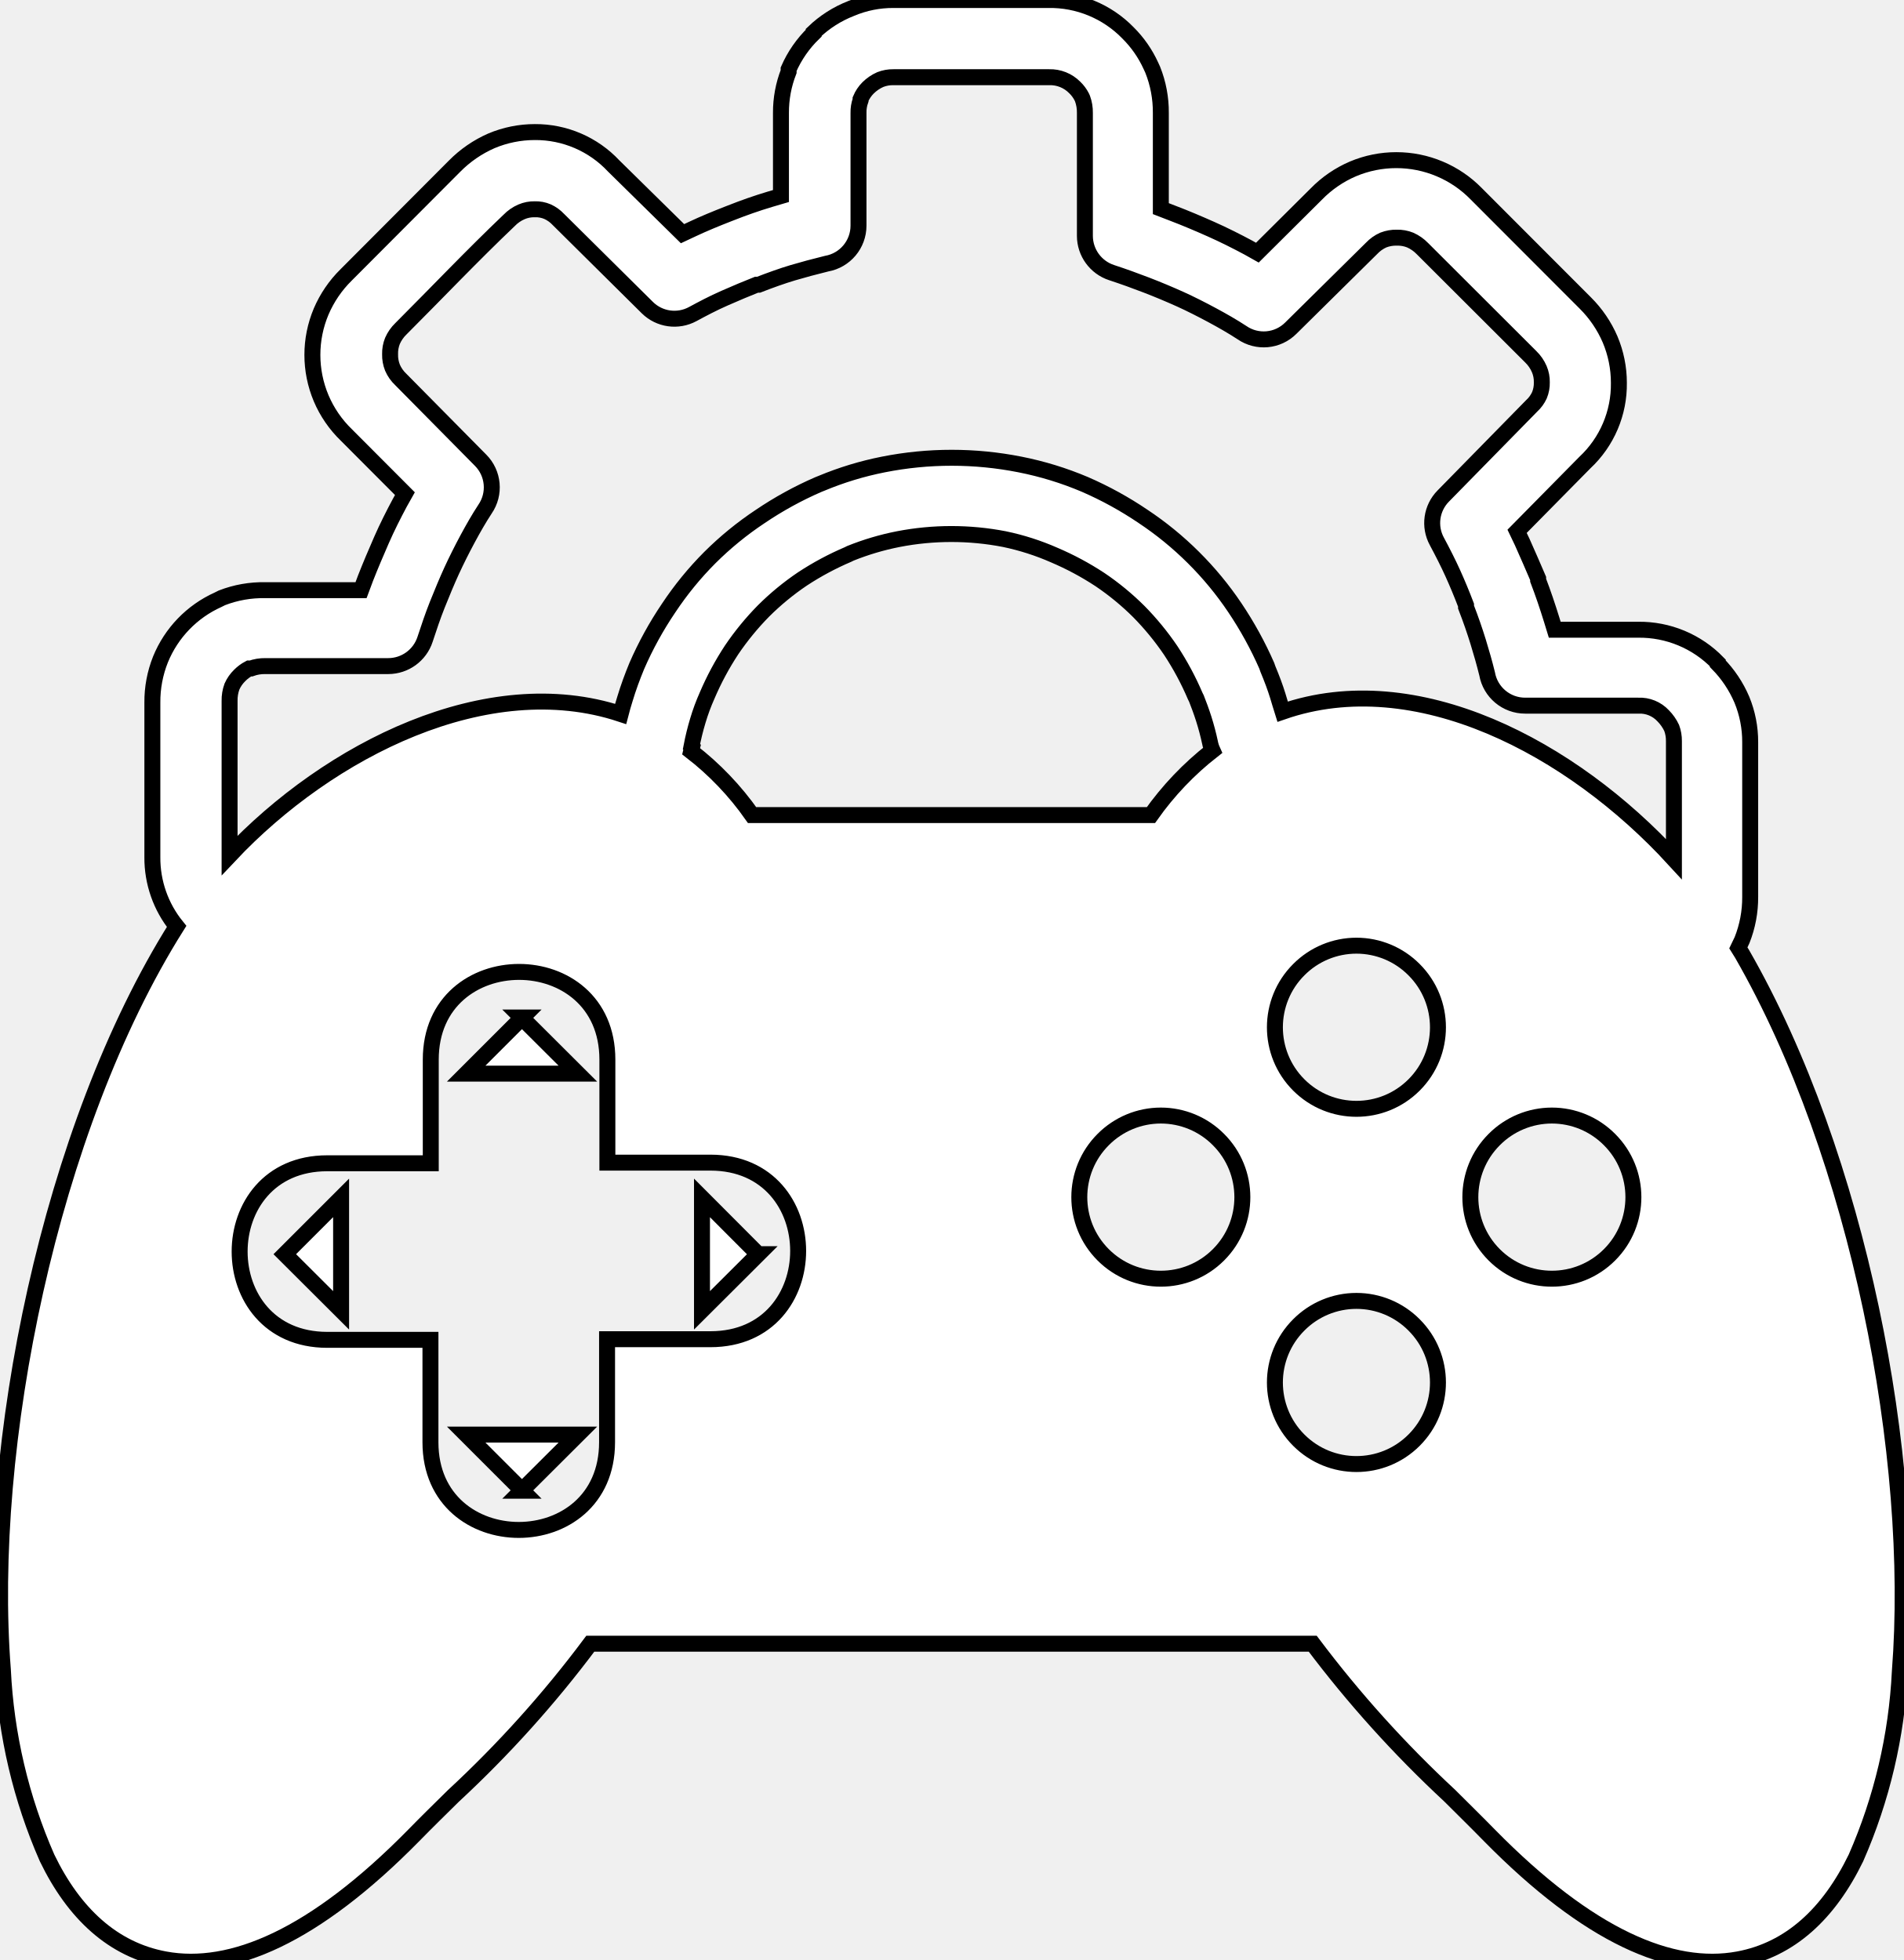
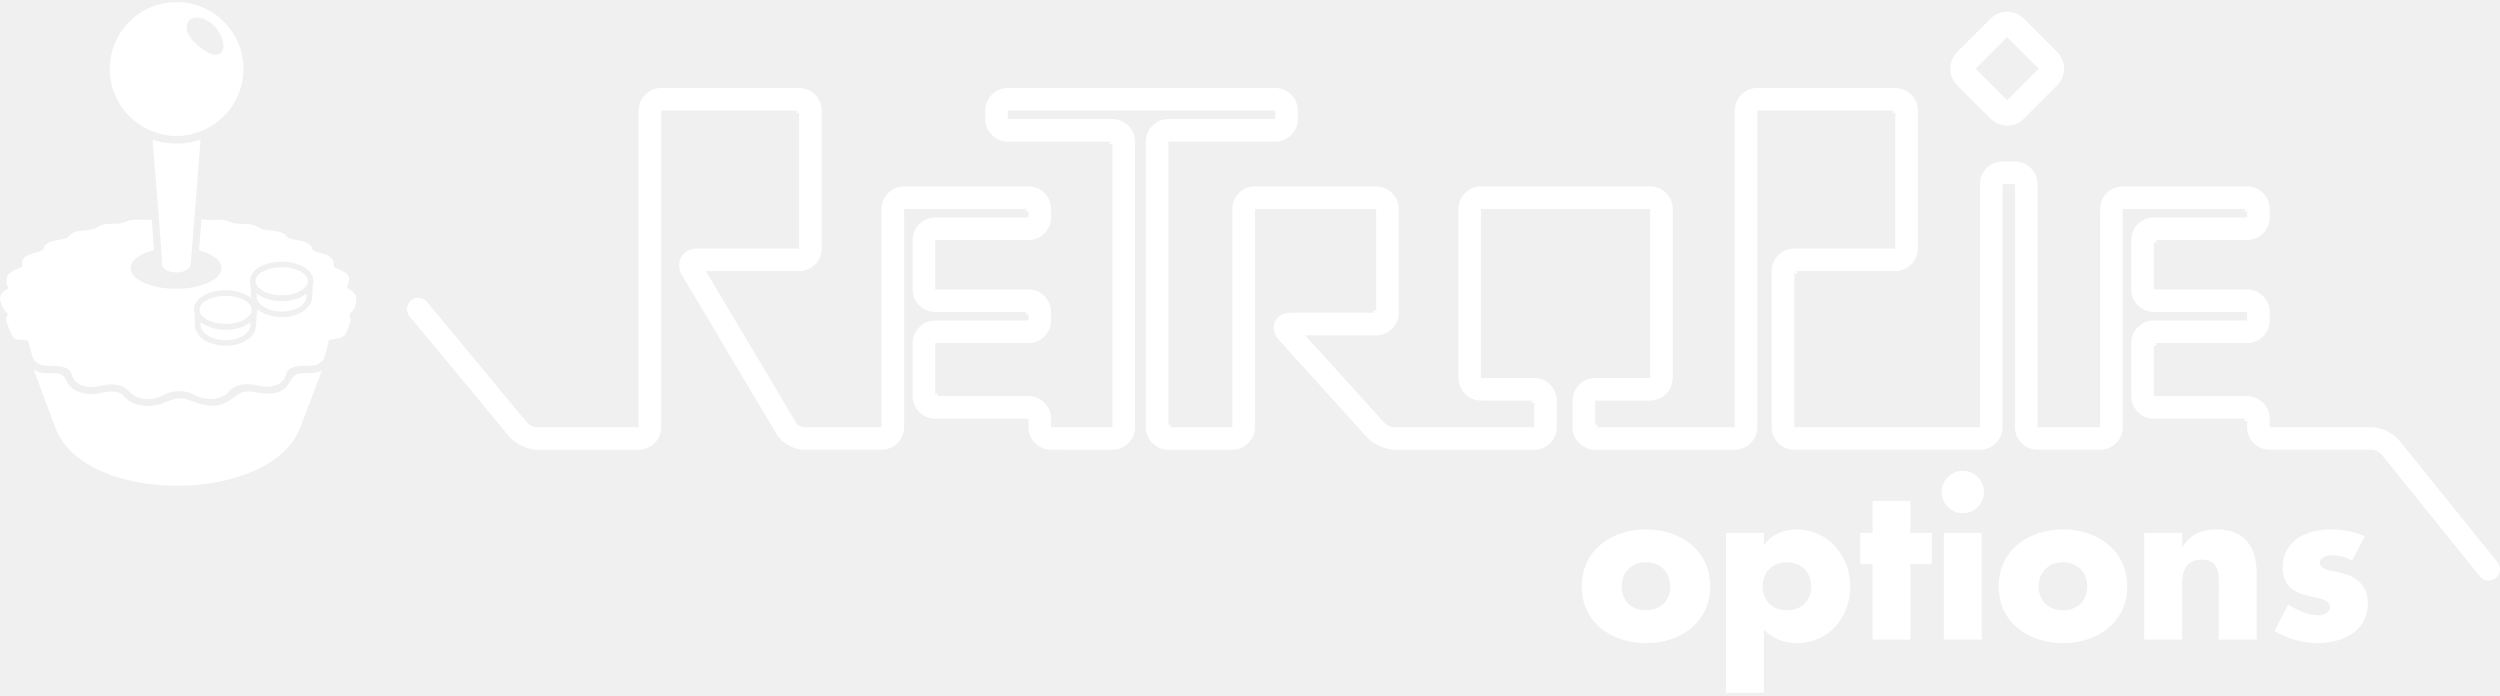
- <svg xmlns="http://www.w3.org/2000/svg" id="Layer_1" data-name="Layer 1" viewBox="0 0 119.3 122.88">
-   <defs>
-     <style>.cls-1{fill-rule:evenodd;}</style>
-   </defs>
-   <path fill="#ffffff" class="cls-1" d="M47.53,78.63,44,82.15V75.1l3.52,3.53ZM43.38,46.85l-.06.25a18.43,18.43,0,0,1,3.82,4c24.13,0-9.51,0,25,0A19.18,19.18,0,0,1,76,47.05a2.16,2.16,0,0,1-.16-.51c-.1-.47-.24-1-.39-1.47s-.31-.9-.46-1.28l-.07-.14a18.17,18.17,0,0,0-1.54-2.87,17.31,17.31,0,0,0-2-2.44,16.61,16.61,0,0,0-2.43-2,18.17,18.17,0,0,0-2.87-1.54,15.73,15.73,0,0,0-3.12-1,17.49,17.49,0,0,0-6.66,0,16.62,16.62,0,0,0-3,.89l-.14.07a18.17,18.17,0,0,0-2.87,1.54,16.61,16.61,0,0,0-2.43,2,17.31,17.31,0,0,0-2,2.44,18.17,18.17,0,0,0-1.54,2.87,12.88,12.88,0,0,0-.58,1.57,16.21,16.21,0,0,0-.4,1.63ZM38.9,44.76c.08-.31.17-.62.27-.94.21-.7.46-1.38.74-2.06v0a22.46,22.46,0,0,1,2-3.64,20.69,20.69,0,0,1,2.58-3.16h0a20.69,20.69,0,0,1,3.16-2.58,22.46,22.46,0,0,1,3.64-2l.2-.08a20.29,20.29,0,0,1,3.88-1.18,22,22,0,0,1,8.56,0A20.65,20.65,0,0,1,68,30.37h0a22.46,22.46,0,0,1,3.64,2,20.69,20.69,0,0,1,3.16,2.58h0A20.69,20.69,0,0,1,77.4,38.1a23.31,23.31,0,0,1,2,3.64l.07.2c.25.6.46,1.16.62,1.68.11.34.2.69.3,1,8.36-2.9,18.1,2.23,24.53,9.24V46.46a2.31,2.31,0,0,0-.14-.82,2.76,2.76,0,0,0-.53-.76,2,2,0,0,0-1.57-.64H95.6a2.42,2.42,0,0,1-2.39-2c-.16-.65-.35-1.32-.56-2s-.46-1.41-.76-2.18l0-.12c-.27-.71-.55-1.38-.83-2s-.64-1.33-1-2a2.41,2.41,0,0,1,.4-2.84L96,25.45a2.09,2.09,0,0,0,.49-.67,2,2,0,0,0,.15-.81,2,2,0,0,0-.16-.83,2.39,2.39,0,0,0-.54-.78l-6.78-6.77a2.46,2.46,0,0,0-.77-.54,2.1,2.1,0,0,0-.84-.15,2.19,2.19,0,0,0-.85.15,2.3,2.3,0,0,0-.73.52l-5.06,5a2.4,2.4,0,0,1-3.07.28c-.58-.38-1.21-.74-1.86-1.09s-1.38-.72-2-1-1.4-.61-2.13-.89-1.39-.52-2.18-.78a2.43,2.43,0,0,1-1.67-2.3V7.08a2.5,2.5,0,0,0-.15-.9l-.05-.11a2.2,2.2,0,0,0-.44-.59,2.16,2.16,0,0,0-1.6-.64H56a2.16,2.16,0,0,0-.83.15,2.58,2.58,0,0,0-.76.52,2.21,2.21,0,0,0-.47.7l0,.07a2.2,2.2,0,0,0-.13.8v7.07a2.42,2.42,0,0,1-2,2.38c-.77.19-1.48.38-2.12.57s-1.45.48-2.14.75l-.13,0c-.61.24-1.27.52-2,.84s-1.37.66-2,1a2.41,2.41,0,0,1-2.84-.4L35,13.76a2.16,2.16,0,0,0-.68-.49,1.87,1.87,0,0,0-.8-.15,2,2,0,0,0-.83.16,2.39,2.39,0,0,0-.78.54c-2.29,2.18-4.54,4.55-6.78,6.79a2.39,2.39,0,0,0-.53.76,2.1,2.1,0,0,0-.15.84,2.14,2.14,0,0,0,.15.84,2.23,2.23,0,0,0,.52.74l5,5.06a2.41,2.41,0,0,1,.28,3.07c-.38.58-.74,1.21-1.09,1.86s-.72,1.39-1,2-.61,1.4-.9,2.13-.51,1.39-.77,2.18a2.43,2.43,0,0,1-2.3,1.67H16.63a2.5,2.5,0,0,0-.9.15l-.12,0a2.41,2.41,0,0,0-.58.43h0a2.24,2.24,0,0,0-.49.7,2.46,2.46,0,0,0-.15.9v9.69h0C20.63,47,30.55,42,38.9,44.76ZM11.07,58.08a6.82,6.82,0,0,1-1.52-4.34V44.05a7.14,7.14,0,0,1,.51-2.71h0a7,7,0,0,1,3.61-3.74l.24-.12A7.14,7.14,0,0,1,16.63,37h6l.28-.75c.31-.79.65-1.59,1-2.39s.76-1.61,1.15-2.34l.32-.57-3.67-3.68a7,7,0,0,1-1.58-2.3h0a7,7,0,0,1,0-5.44,7.18,7.18,0,0,1,1.56-2.29l6.8-6.82A7.44,7.44,0,0,1,30.8,8.83a7,7,0,0,1,2.72-.55,6.71,6.71,0,0,1,4.95,2.13l4.31,4.24.64-.3c.68-.32,1.43-.63,2.25-.95l.13-.05c.81-.32,1.63-.61,2.47-.86l.68-.2V7.08a7,7,0,0,1,.48-2.59l0-.15A7.08,7.08,0,0,1,51,2.08l0-.05A7.12,7.12,0,0,1,53.35.53,6.72,6.72,0,0,1,56,0H65.7a6.81,6.81,0,0,1,5,2.06,7,7,0,0,1,1.44,2.07l.11.24a7.14,7.14,0,0,1,.51,2.71v6l.75.29c.79.3,1.59.64,2.4,1s1.6.76,2.33,1.15l.57.32,3.69-3.67a7.12,7.12,0,0,1,2.3-1.58,7,7,0,0,1,5.44,0,7,7,0,0,1,2.29,1.56L99.37,19a7.27,7.27,0,0,1,1.55,2.28,7,7,0,0,1,.55,2.72,6.71,6.71,0,0,1-2.13,5l-4.25,4.31.32.67c.35.77.67,1.53,1,2.29l0,.11c.3.78.58,1.61.85,2.48l.19.62h5.22a6.83,6.83,0,0,1,5,2.08l0,.05a7.34,7.34,0,0,1,1.51,2.26h0a6.93,6.93,0,0,1,.52,2.66v9.7a7.22,7.22,0,0,1-.51,2.71h0c-.07.16-.15.33-.23.49l.23.37c7.31,12.72,10.94,31.53,9.89,45a33.06,33.06,0,0,1-2.75,11.68c-1.69,3.48-4.12,5.76-7.38,6.36-4.16.77-9.35-1.42-15.6-7.78-.8-.82-1.64-1.64-2.49-2.49a72.16,72.16,0,0,1-8.58-9.52H37a70.65,70.65,0,0,1-8.59,9.55c-.84.83-1.68,1.65-2.47,2.46-6.25,6.36-11.44,8.55-15.6,7.78-3.26-.6-5.71-2.88-7.39-6.36A33.29,33.29,0,0,1,.18,104.69c-1.09-14,2.91-33.92,10.89-46.61Zm27,8.35v6.46h6.46c7.33,0,7.33,11.07,0,11.07H38.05v6.46c0,7.33-11.07,7.33-11.07,0V84H20.51c-7.32,0-7.32-11.07,0-11.07H27V66.43c0-7.33,11.07-7.33,11.07,0Zm50.56-5.64a5.11,5.11,0,1,1-7.22,0,5.09,5.09,0,0,1,7.22,0Zm0,22.27a5.11,5.11,0,1,1-7.22,0,5.09,5.09,0,0,1,7.22,0Zm12.25-11.62a5.11,5.11,0,1,1-7.22,0,5.09,5.09,0,0,1,7.22,0Zm-24.51,0a5.11,5.11,0,1,1-7.22,0,5.09,5.09,0,0,1,7.22,0ZM32.69,63.79l3.53,3.52h-7l3.52-3.52ZM17.85,78.63l3.53,3.52V75.1l-3.53,3.53ZM32.69,93.46l3.53-3.52h-7l3.52,3.52Z" stroke="#000000" />
+ <svg xmlns="http://www.w3.org/2000/svg" clip-rule="evenodd" fill-rule="evenodd" stroke-linejoin="round" stroke-miterlimit="2" viewBox="0 0 600 167">
+   <g fill="#fff">
+     <path d="m48.118 77.298c.014.304.03.609.045.913.027.569.04.448.327.966.508.922 1.485 1.517 2.44 1.885 1.006.388 2.134.59 3.264.59 1.397 0 2.797-.309 3.975-.957.931-.512 1.855-1.363 1.913-2.495.027-.506.054-.434.082-.867-.39.306-.847.579-1.365.814-.036.018-.073.035-.11.053-1.34.637-2.907.974-4.531.974-1.673 0-3.269-.355-4.627-1.027l-.025-.012c-.528-.24-.993-.522-1.388-.837z" />
+     <path d="m8.077 88.695c.483.316 1.023.553 1.586.704 2.031.545 5.236-.659 6.143 1.711 1.029 2.688 4.223 3.682 6.86 3.466 2.13-.174 5.26-1.523 6.999.455 2.011 2.286 5.428 2.863 8.274 2.113 2.609-.686 4.523-2.27 7.343-1.184 3.113 1.199 5.992 2.257 9.203.51 2.26-1.229 3.097-2.941 6.037-2.444 2.592.44 5.07.988 7.466-.517 1.748-1.096 1.795-3.628 3.889-3.875 1.843-.218 3.634.219 5.381-.691l.003-.002-.18.472-5.03 13.211c-1.631 4.285-5.45 7.87-11.043 10.367-5.204 2.324-11.781 3.602-18.52 3.602-6.689 0-13.193-1.265-18.31-3.563-5.511-2.474-9.27-6.046-10.87-10.329-.485-1.299-2.884-7.722-5.231-14.006z" />
+     <path d="m48.368 52.583c.395.089.794.168 1.21.203 1.503.127 2.968-.234 4.464.078.683.142 1.245.505 1.915.665.836.199 1.683.236 2.54.217.771-.016 1.556.059 2.299.258.813.215 1.354.774 2.138 1.012 1.745.528 3.935.101 5.437 1.259.291.224.399.563.723.736.335.182.71.306 1.081.408.647.176 1.315.227 1.969.367.749.161 1.545.406 2.133.885.312.254.554.591.6.982.041.354.435.491.769.639 1.068.47 2.255.552 3.268 1.157.472.283.911.701 1.046 1.205.023.08.042.17.056.271.024.176.066.656.134 1.121.285.193.608.344.93.472.903.357 2.386 1.038 2.68 2.014.076.201.094.434.013.741-.097.368-.333 1.189-.478 1.821.523.384 1.142.652 1.585 1.139.241.263.425.572.516.897.313.874-.15 2.748-.647 3.306-.125.139-.693.868-.897 1.226.139.259.234.536.264.82.006.043.009.085.009.13.003.082 0 .164-.009.246-.03.388-.298 1.373-.917 2.754-.592 1.92-2.852 1.524-4.291 2.024-.139.766-.817 4.028-1.41 4.793-1.177 1.519-3.146 1.402-4.813 1.348-.845-.027-1.714.096-2.498.438-.362.157-.711.365-1 .645-.383.372-.448.77-.598 1.265-.535 1.749-2.338 2.544-3.949 2.695-1.347.125-2.528-.282-3.834-.507-1.27-.22-2.618-.143-3.841.288-.578.204-1.147.496-1.601.928-.426.406-.764.859-1.255 1.195-1.073.734-2.378 1.047-3.649 1.047-1.299 0-2.609-.329-3.745-.997-1.118-.654-2.443-.903-3.711-.903-1.269.001-2.596.248-3.712.908-1.138.666-2.452.998-3.756.998l-.004.008c-1.677 0-3.449-.555-4.602-1.892-.903-1.047-2.27-1.488-3.577-1.625-1.874-.198-3.564.613-5.414.613-1.638 0-3.544-.559-4.416-2.145-.332-.608-.33-1.325-.842-1.82-.671-.657-1.64-.954-2.531-1.065-1.758-.218-3.484.339-5.113-.693-.65-.411-1.146-1.061-1.312-1.852-.112-.413-.799-2.788-.895-3.292-.141-.743-2.401-.237-3.16-.67-.689-.393-1.035-1.441-1.256-1.93s-.899-2.012-.943-2.49c.004-.008.011-.017.022-.026-.009-.056-.014-.113-.017-.171-.025-.559.197-.997.505-1.404-.453-.319-.838-.705-.974-.965-.221-.427-1.27-2.257-.945-3.185.006-.008.013-.016.02-.024.128-.498.483-.949.898-1.294.341-.282.798-.492 1.182-.76-.145-.122-.253-.22-.291-.271-.518-.707-.402-2.264.128-2.915.051-.07.107-.137.168-.202.581-.614 1.386-.919 2.174-1.231.327-.129.65-.284.937-.482.044-.435.003-.942.039-1.225.046-.375.205-.655.44-.866.788-.862 2.607-1.161 3.536-1.488.381-.134.771-.296 1.091-.535.195-.146.177-.66.347-.898.445-.624 1.288-.939 2.03-1.14.828-.223 1.695-.264 2.52-.5.396-.114.822-.249 1.157-.484.276-.191.408-.563.73-.766 1.603-1.014 3.675-.576 5.426-1.174.624-.213 1.051-.674 1.695-.879.874-.277 1.836-.365 2.754-.321.816.04 1.664-.042 2.452-.243.704-.179 1.292-.552 2.025-.679 1.627-.282 3.241.153 4.872-.097.013-.002.026-.004.039-.006.215 2.766.406 5.315.543 7.304-3.355.848-5.627 2.478-5.627 4.35 0 2.744 4.882 4.969 10.904 4.969s10.904-2.225 10.904-4.969v-.003c0-1.825-2.165-3.422-5.389-4.285.163-1.987.373-4.595.602-7.476zm13.38 21.577c.573.518 1.303.952 2.164 1.284 1.153.445 2.449.679 3.746.679 1.689 0 3.288-.388 4.623-1.123 1.607-.886 2.532-2.165 2.605-3.603.011-.208.021-.277.033-.364.02-.151.038-.291.054-.593l.107-1.983c.091-.304.138-.618.138-.94.003-1.485-.954-2.782-2.699-3.655-.181-.103-.355-.176-.487-.223-1.313-.548-2.844-.848-4.43-.848v-.001c-1.582 0-3.114.292-4.429.844-1.862.782-2.98 2.022-3.146 3.494-.048.434-.01.86.109 1.268l.101 2.015c.017.331.033.662.049.994.002.043.004.084.007.123-.353-.292-.766-.559-1.236-.794-.181-.104-.356-.177-.489-.224-1.312-.555-2.843-.848-4.43-.848v-.001c-1.584 0-3.115.292-4.43.844-1.862.782-2.979 2.023-3.145 3.494-.05.445-.009.881.118 1.299l.092 1.979c.009.201.019.402.029.602l.02.397c.03.607.081.856.366 1.332.034.056.075.124.127.219.585 1.063 1.669 1.923 3.132 2.488 1.153.444 2.449.679 3.746.679 1.689 0 3.288-.388 4.623-1.124 1.607-.883 2.532-2.163 2.606-3.601.011-.212.02-.281.032-.367.021-.146.039-.29.055-.59l.111-1.997c.089-.299.134-.609.135-.927 0-.077-.003-.153-.007-.228z" />
+     <path d="m59.987 75.617c.279-.384.426-.8.426-1.23.003-1.269-1.177-2.069-1.994-2.471-.105-.064-.227-.116-.335-.154-1.159-.496-2.519-.758-3.946-.758v.001c-1.404 0-2.756.256-3.91.738-1.393.585-2.222 1.44-2.331 2.407-.058.513.091 1.011.425 1.464l.674.59c.296.259.641.49 1.026.688.023.012.046.024.07.036 1.181.533 2.587.813 4.066.813 1.406 0 2.759-.256 3.913-.739.041-.017.081-.035.12-.052.407-.201.776-.445 1.097-.725z" />
+     <path d="m61.581 70.427c.015.304.03.609.046.913.028.569.04.448.327.966.508.921 1.485 1.517 2.44 1.885 1.006.388 2.134.59 3.264.59 1.397 0 2.798-.308 3.976-.957.93-.513 1.854-1.363 1.912-2.495.027-.506.055-.435.082-.867-.392.307-.85.581-1.371.817-.034.017-.069.033-.104.05-1.34.637-2.907.974-4.531.974-1.67 0-3.264-.354-4.62-1.024-.011-.004-.022-.009-.032-.014-.528-.24-.993-.523-1.389-.838z" />
+     <path d="m73.45 68.747c.279-.384.427-.801.427-1.231.003-1.269-1.177-2.069-1.995-2.471-.105-.063-.225-.116-.334-.153-1.16-.497-2.519-.759-3.946-.759h.001c-1.404 0-2.756.255-3.911.739-1.393.585-2.221 1.44-2.331 2.407-.058.516.093 1.017.431 1.473l.667.581c.298.259.644.491 1.028.689.028.014.056.028.084.042 1.179.528 2.578.805 4.05.805 1.406 0 2.76-.255 3.914-.738.046-.02.092-.039.136-.059.4-.2.763-.44 1.081-.717z" />
+     <path d="m52.651 6.051c.099-.082.18-.188.235-.311l.001-.003-.001.002c-.054.123-.136.229-.235.312z" />
+     <path d="m36.595 33.503c.634 7.57 2.144 25.821 2.3 29.817.031.785.525 1.265 1.12 1.565.738.374 1.633.497 2.293.497v.005c.879 0 1.702-.173 2.313-.512.001 0 .002-.001.003-.001.594-.327 1.024-.753 1.106-1.238.132-.933 1.605-19.787 2.406-30.121-1.806.613-3.741.945-5.753.945-2.025 0-3.972-.336-5.788-.957zm2.098-1.347 7.259.028c-1.148.262-2.343.4-3.569.4-1.27 0-2.505-.148-3.69-.428z" fill-rule="nonzero" />
+     <path d="m42.383.507c8.851 0 16.038 7.187 16.038 16.039 0 8.851-7.187 16.038-16.038 16.038-8.852 0-16.039-7.187-16.039-16.038 0-8.852 7.187-16.039 16.039-16.039zm9.249 5.968-.024-.028c-1.365-1.514-3.013-2.211-4.272-2.239-1.036-.023-1.84.392-2.231 1.1-.376.672-.401 1.462-.116 2.297.356 1.046 1.225 2.183 2.345 3.177.002.003.005.005.007.007 1.108.954 2.273 1.759 3.257 2.129.836.313 1.574.316 2.125.011.465-.253.802-.769.892-1.502.15-1.232-.425-3.214-1.983-4.952z" />
+     <path d="m82.524 78.602c-.005.004-.009.009-.013.013-.012.011-.022.022-.023.023z" />
+     <path d="m82.525 78.601.001-.001-.001.001v.001l.001-.002.008-.007-.001-.001c-.005.006-.015.016-.027.028z" />
+     <path d="m82.527 78.599c-.001 0-.001.001-.002.001l.001-.001z" />
+     <path d="m82.537 78.587h-.001l-.001.002c-.003.003-.006.006-.009.009l.01-.011z" />
+     <path d="m82.537 78.587h-.001v.002l-.003.003c.001-.001.003-.002.003-.003l.001-.002.001-.001z" />
+     <path d="m430.624 102.521v-37.452c0 1.491 1.491 0 0 0h24.246c2.983 0 5.423-2.44 5.423-5.422v-33.107c0-2.983-2.44-5.423-5.423-5.423h-33.108c-2.981 0-5.423 2.44-5.423 5.423v75.983h-33.498c1.491 0 0-1.492 0 0v-6.383h13.188c2.982 0 5.423-2.44 5.423-5.423v-40.565c0-2.982-2.441-5.422-5.423-5.422l-40.569-.001c-2.982 0-5.423 2.44-5.423 5.422v40.566c0 2.983 2.441 5.423 5.423 5.423h12.756c-1.491 0 0 1.491 0 0v6.383h-33.497c-.83 0-1.965-.504-2.522-1.119l-18.954-20.924h17.024c2.982 0 5.423-2.44 5.423-5.423v-24.906c0-2.982-2.441-5.422-5.423-5.422h-29.086c-2.982 0-5.423 2.44-5.423 5.422v52.372h-15.347c1.491 0 0-1.492 0 0v-68.521h25.645c2.983 0 5.423-2.441 5.423-5.423v-2.036c0-2.983-2.44-5.423-5.423-5.423h-64.177c-2.983 0-5.423 2.44-5.423 5.423v2.036c0 2.982 2.44 5.423 5.423 5.423h25.102c-1.491 0 0 1.491 0 0v68.521l-14.728-.001v-2.037c0-2.983-2.439-5.423-5.422-5.423h-22.379c1.492 0 0-1.491 0 0v-12.721h22.379c2.983 0 5.422-2.44 5.422-5.423v-2.035c0-2.983-2.439-5.423-5.422-5.423h-22.379v-11.851h22.379c2.983 0 5.422-2.44 5.422-5.422v-2.036c0-2.982-2.439-5.422-5.422-5.422h-29.84c-2.982 0-5.422 2.44-5.422 5.422v52.371h-18.695c-.642 0-1.438-.452-1.767-1.005l-21.7-36.447h22.389c2.983 0 5.423-2.44 5.423-5.423v-33.105c0-2.983-2.44-5.423-5.423-5.423h-33.106c-2.982 0-5.422 2.44-5.422 5.423v75.982h-24.42c-.791 0-1.851-.497-2.355-1.106l-24.02-28.957c-.955-1.152-2.666-1.311-3.818-.356s-1.311 2.666-.356 3.818l24.02 28.956c1.398 1.687 4.337 3.068 6.529 3.068h24.42c2.982 0 5.422-2.44 5.422-5.423v-75.982h33.106c-1.491 0 0 1.491 0 0v33.105h-24.447c-1.971 0-3.23.939-3.865 2.056-.635 1.116-.798 2.678.21 4.372l22.753 38.215c1.195 2.009 4.089 3.654 6.427 3.654h18.695c2.982 0 5.422-2.44 5.422-5.422v-52.371h29.84c-1.492 0 0 1.492 0 0v2.036h-22.379c-2.983 0-5.422 2.44-5.422 5.422v11.851c0 2.982 2.439 5.423 5.422 5.423h22.379c-1.492 0 0 1.491 0 0v2.035h-22.379c-2.983 0-5.422 2.441-5.422 5.423v12.721c0 2.983 2.439 5.423 5.422 5.423h22.379v2.037c0 2.982 2.441 5.422 5.422 5.422l14.728.001c2.983 0 5.423-2.44 5.423-5.422v-68.521c0-2.983-2.44-5.423-5.423-5.423h-25.102v-2.036h64.177v2.036h-25.645c-2.983 0-5.423 2.44-5.423 5.423v68.521c0 2.982 2.44 5.422 5.423 5.422h15.347c2.983 0 5.423-2.44 5.423-5.422v-52.372h29.086v24.906c0-1.491-1.49 0 0 0h-20.427c-2.206 0-3.381 1.124-3.859 2.203-.478 1.078-.524 2.703.959 4.339l21.239 23.446c1.445 1.595 4.388 2.9 6.54 2.9h33.497c2.982 0 5.423-2.44 5.423-5.422v-6.383c0-2.982-2.441-5.423-5.423-5.423h-12.756v-40.566l40.569.001v40.565h-13.188c-2.983 0-5.423 2.441-5.423 5.423v6.383c0 2.982 2.44 5.422 5.423 5.422h33.498c2.984 0 5.423-2.44 5.423-5.422v-75.983h33.108c-1.491 0 0 1.491 0 0v33.107h-24.246c-2.983 0-5.423 2.44-5.423 5.422v37.452c0 2.982 2.44 5.423 5.423 5.423h44.561c2.982 0 5.423-2.441 5.423-5.423v-58.337h2.971v58.337c0 2.982 2.44 5.423 5.423 5.423h15.037c2.983 0 5.423-2.441 5.423-5.423v-52.37h29.844c-1.492 0 0 1.491 0 0v2.034h-22.382c-2.983 0-5.423 2.44-5.423 5.423v11.85c0 2.983 2.44 5.423 5.423 5.423h22.382v2.037h-22.382c-2.983 0-5.423 2.44-5.423 5.422v12.719c0 2.983 2.44 5.423 5.423 5.423h22.382c-1.492 0 0 1.491 0 0v2.039c0 2.982 2.441 5.423 5.423 5.423h24.511c.778 0 1.815.495 2.304 1.101 0 0 23.635 29.29 23.635 29.29.94 1.164 2.648 1.347 3.813.407 1.164-.94 1.347-2.648.407-3.813l-23.635-29.289c-1.384-1.716-4.32-3.119-6.524-3.119h-24.511v-2.039c0-2.982-2.44-5.423-5.423-5.423h-22.382v-12.719c0 1.492 1.491 0 0 0h22.382c2.983 0 5.423-2.44 5.423-5.422v-2.037c0-2.982-2.44-5.423-5.423-5.423h-22.382v-11.85c0 1.491 1.491 0 0 0h22.382c2.983 0 5.423-2.441 5.423-5.423v-2.034c0-2.983-2.44-5.423-5.423-5.423h-29.844c-2.982 0-5.423 2.44-5.423 5.423v52.37h-15.037v-58.337c0-2.983-2.44-5.423-5.423-5.423h-2.971c-2.983 0-5.423 2.44-5.423 5.423v58.337h-44.561z" />
+     <path d="m481.726 30.125-.136-.002-.136-.005-.135-.008-.135-.011-.136-.014-.136-.018-.134-.021-.134-.024-.135-.028-.133-.031-.133-.034-.133-.037-.131-.04-.131-.044-.131-.048-.128-.05-.121-.05-.073-.032-.063-.029-.063-.029-.063-.031-.063-.031-.062-.033-.063-.033-.062-.034-.061-.034-.121-.072-.062-.038-.059-.037-.06-.039-.06-.04-.058-.04-.059-.042-.059-.042-.056-.042-.056-.043-.058-.045-.057-.046-.056-.046-.054-.046-.055-.048-.053-.047-.055-.05-.054-.051-.051-.048-.045-.045-7.971-7.972-.045-.046-.049-.05-.05-.053-.051-.055-.048-.055-.048-.055-.045-.053-.046-.056-.046-.057-.044-.056-.043-.057-.043-.059-.043-.059-.04-.057-.04-.058-.04-.06-.039-.06-.038-.06-.036-.059-.038-.063-.069-.121-.034-.062-.033-.063-.034-.064-.03-.061-.03-.061-.03-.065-.029-.064-.032-.072-.049-.119-.051-.13-.047-.131-.044-.13-.041-.133-.037-.132-.034-.133-.03-.133-.028-.134-.024-.134-.021-.136-.018-.135-.015-.135-.01-.135-.009-.135-.005-.136v-.274l.005-.135.008-.135.011-.135.015-.135.018-.136.021-.136.024-.133.028-.134.03-.133.034-.133.038-.133.04-.133.044-.129.047-.131.051-.13.05-.119.031-.072.029-.064.03-.064.03-.062.03-.062.033-.063.034-.064.034-.062.034-.06.035-.06.038-.064.036-.059.037-.058.04-.061.04-.061.04-.057.04-.057.042-.059.044-.059.044-.058.043-.055.046-.057.046-.057.045-.052.048-.056.05-.055.048-.053.051-.055.049-.05.044-.045 7.97-7.97.045-.044.053-.052.054-.049.054-.05.054-.048.053-.046.056-.048.056-.046.056-.045.057-.045.057-.043.058-.044.057-.041.058-.041.06-.041.059-.039.059-.038.06-.039.061-.037.061-.036.06-.035.063-.036.062-.034.06-.032.064-.033.064-.032.062-.029.061-.03.065-.029.073-.032.12-.05.13-.051.13-.047.13-.043.132-.041.133-.038.133-.034.134-.03.133-.028.134-.024.135-.021.136-.018.135-.014.135-.012.136-.008.136-.005.136-.001.136.001.136.005.135.008.135.012.136.014.136.018.134.021.135.024.134.027.133.031.133.034.132.037.132.041.132.044.13.047.128.05.121.05.072.032.064.029.064.03.062.03.063.032.063.032.061.033.062.033.061.035.062.035.061.037.06.037.061.039.058.038.06.039.06.042.058.04.058.042.057.043.057.043.057.045.057.046.055.046.054.045.055.047.055.049.055.051.051.048.052.05.048.046 7.969 7.969.044.045.052.053.05.054.047.052.05.055.048.056.045.053.047.056.045.057.043.055.044.058.044.058.043.06.04.057.039.057.04.06.04.061.037.059.036.059.037.061.036.062.036.064.032.06.034.063.033.064.029.058.031.064.032.068.028.061.03.07.051.121.051.13.047.131.044.131.04.131.038.133.033.132.031.134.027.135.024.132.022.136.017.136.015.134.011.136.008.137.006.133v.274l-.006.134-.008.137-.011.136-.015.134-.017.136-.022.135-.024.133-.027.135-.031.134-.033.131-.038.134-.04.131-.044.131-.047.131-.051.13-.05.121-.031.069-.028.063-.032.067-.031.063-.029.059-.033.064-.034.063-.032.06-.036.063-.036.062-.036.061-.037.06-.037.058-.039.061-.041.06-.039.058-.04.057-.043.059-.043.058-.045.058-.043.056-.045.057-.047.056-.045.053-.048.056-.049.054-.047.052-.051.055-.051.053-.044.044-7.969 7.972-.045.044-.054.052-.053.049-.054.05-.055.048-.052.046-.056.047-.057.047-.056.045-.056.044-.057.044-.058.043-.057.041-.06.042-.058.04-.06.04-.059.039-.06.037-.061.038-.06.036-.06.035-.062.034-.064.036-.062.033-.062.032-.063.031-.063.031-.061.028-.065.03-.073.032-.12.05-.129.05-.13.048-.132.044-.131.04-.132.037-.134.034-.132.031-.135.028-.134.024-.135.021-.136.018-.135.014-.136.011-.135.008-.136.005zm0-6.075 7.572-7.575-7.572-7.572-7.574 7.574z" />
+     <g fill-rule="nonzero">
+       <path d="m395.036 127.064c-8.231 0-15.414 4.939-15.414 13.669s7.233 13.618 15.414 13.618c8.231 0 15.415-4.938 15.415-13.618 0-8.73-7.184-13.669-15.415-13.669zm0 7.882c3.692 0 5.837 2.644 5.837 5.787 0 3.242-2.145 5.737-5.837 5.737-3.691 0-5.836-2.495-5.836-5.737 0-3.143 2.145-5.787 5.836-5.787z" />
+       <path d="m423.321 127.912h-9.079v38.362h9.079v-15.215c1.946 2.245 4.989 3.292 7.932 3.292 7.582 0 12.82-6.185 12.82-13.568 0-7.333-5.287-13.719-12.92-13.719-2.993 0-6.086 1.198-7.732 3.742h-.1zm5.537 7.034c3.692 0 5.837 2.644 5.837 5.787 0 3.242-2.145 5.737-5.837 5.737-3.691 0-5.836-2.495-5.836-5.737 0-3.143 2.145-5.787 5.836-5.787z" />
+       <path d="m458.49 135.395h5.138v-7.483h-5.138v-7.682h-9.079v7.682h-2.943v7.483h2.943v18.108h9.079z" />
+       <path d="m475.601 127.912h-9.079v25.591h9.079zm-4.54-14.915c-2.793 0-5.088 2.294-5.088 5.088s2.295 5.088 5.088 5.088c2.794 0 5.089-2.294 5.089-5.088s-2.295-5.088-5.089-5.088z" />
+       <path d="m495.106 127.064c-8.231 0-15.415 4.939-15.415 13.669s7.234 13.618 15.415 13.618c8.231 0 15.414-4.938 15.414-13.618 0-8.73-7.183-13.669-15.414-13.669zm0 7.882c3.691 0 5.836 2.644 5.836 5.787 0 3.242-2.145 5.737-5.836 5.737-3.692 0-5.837-2.495-5.837-5.737 0-3.143 2.145-5.787 5.837-5.787z" />
+       <path d="m523.69 127.912h-9.079v25.591h9.079v-13.269c0-3.193 1.048-5.936 4.739-5.936 4.49 0 4.091 4.29 4.091 6.734v12.471h9.079v-15.813c0-6.286-2.744-10.626-9.628-10.626-3.542 0-6.086 1.048-8.181 4.141h-.1z" />
+       <path d="m567.539 128.71c-2.644-1.197-5.537-1.646-8.431-1.646-5.587 0-11.274 2.794-11.274 9.079 0 4.59 2.844 5.987 5.687 6.735 2.844.748 5.687.848 5.687 2.843 0 1.397-1.696 1.946-2.843 1.946-2.245 0-5.338-1.297-7.184-2.594l-3.292 6.335c3.093 1.896 6.685 2.943 10.326 2.943 5.936 0 12.072-2.793 12.072-9.528 0-4.739-3.192-6.734-7.433-7.582-1.247-.25-4.09-.499-4.09-2.245 0-1.297 1.796-1.746 2.843-1.746 1.547 0 3.492.499 4.889 1.247z" />
+     </g>
+   </g>
</svg>
